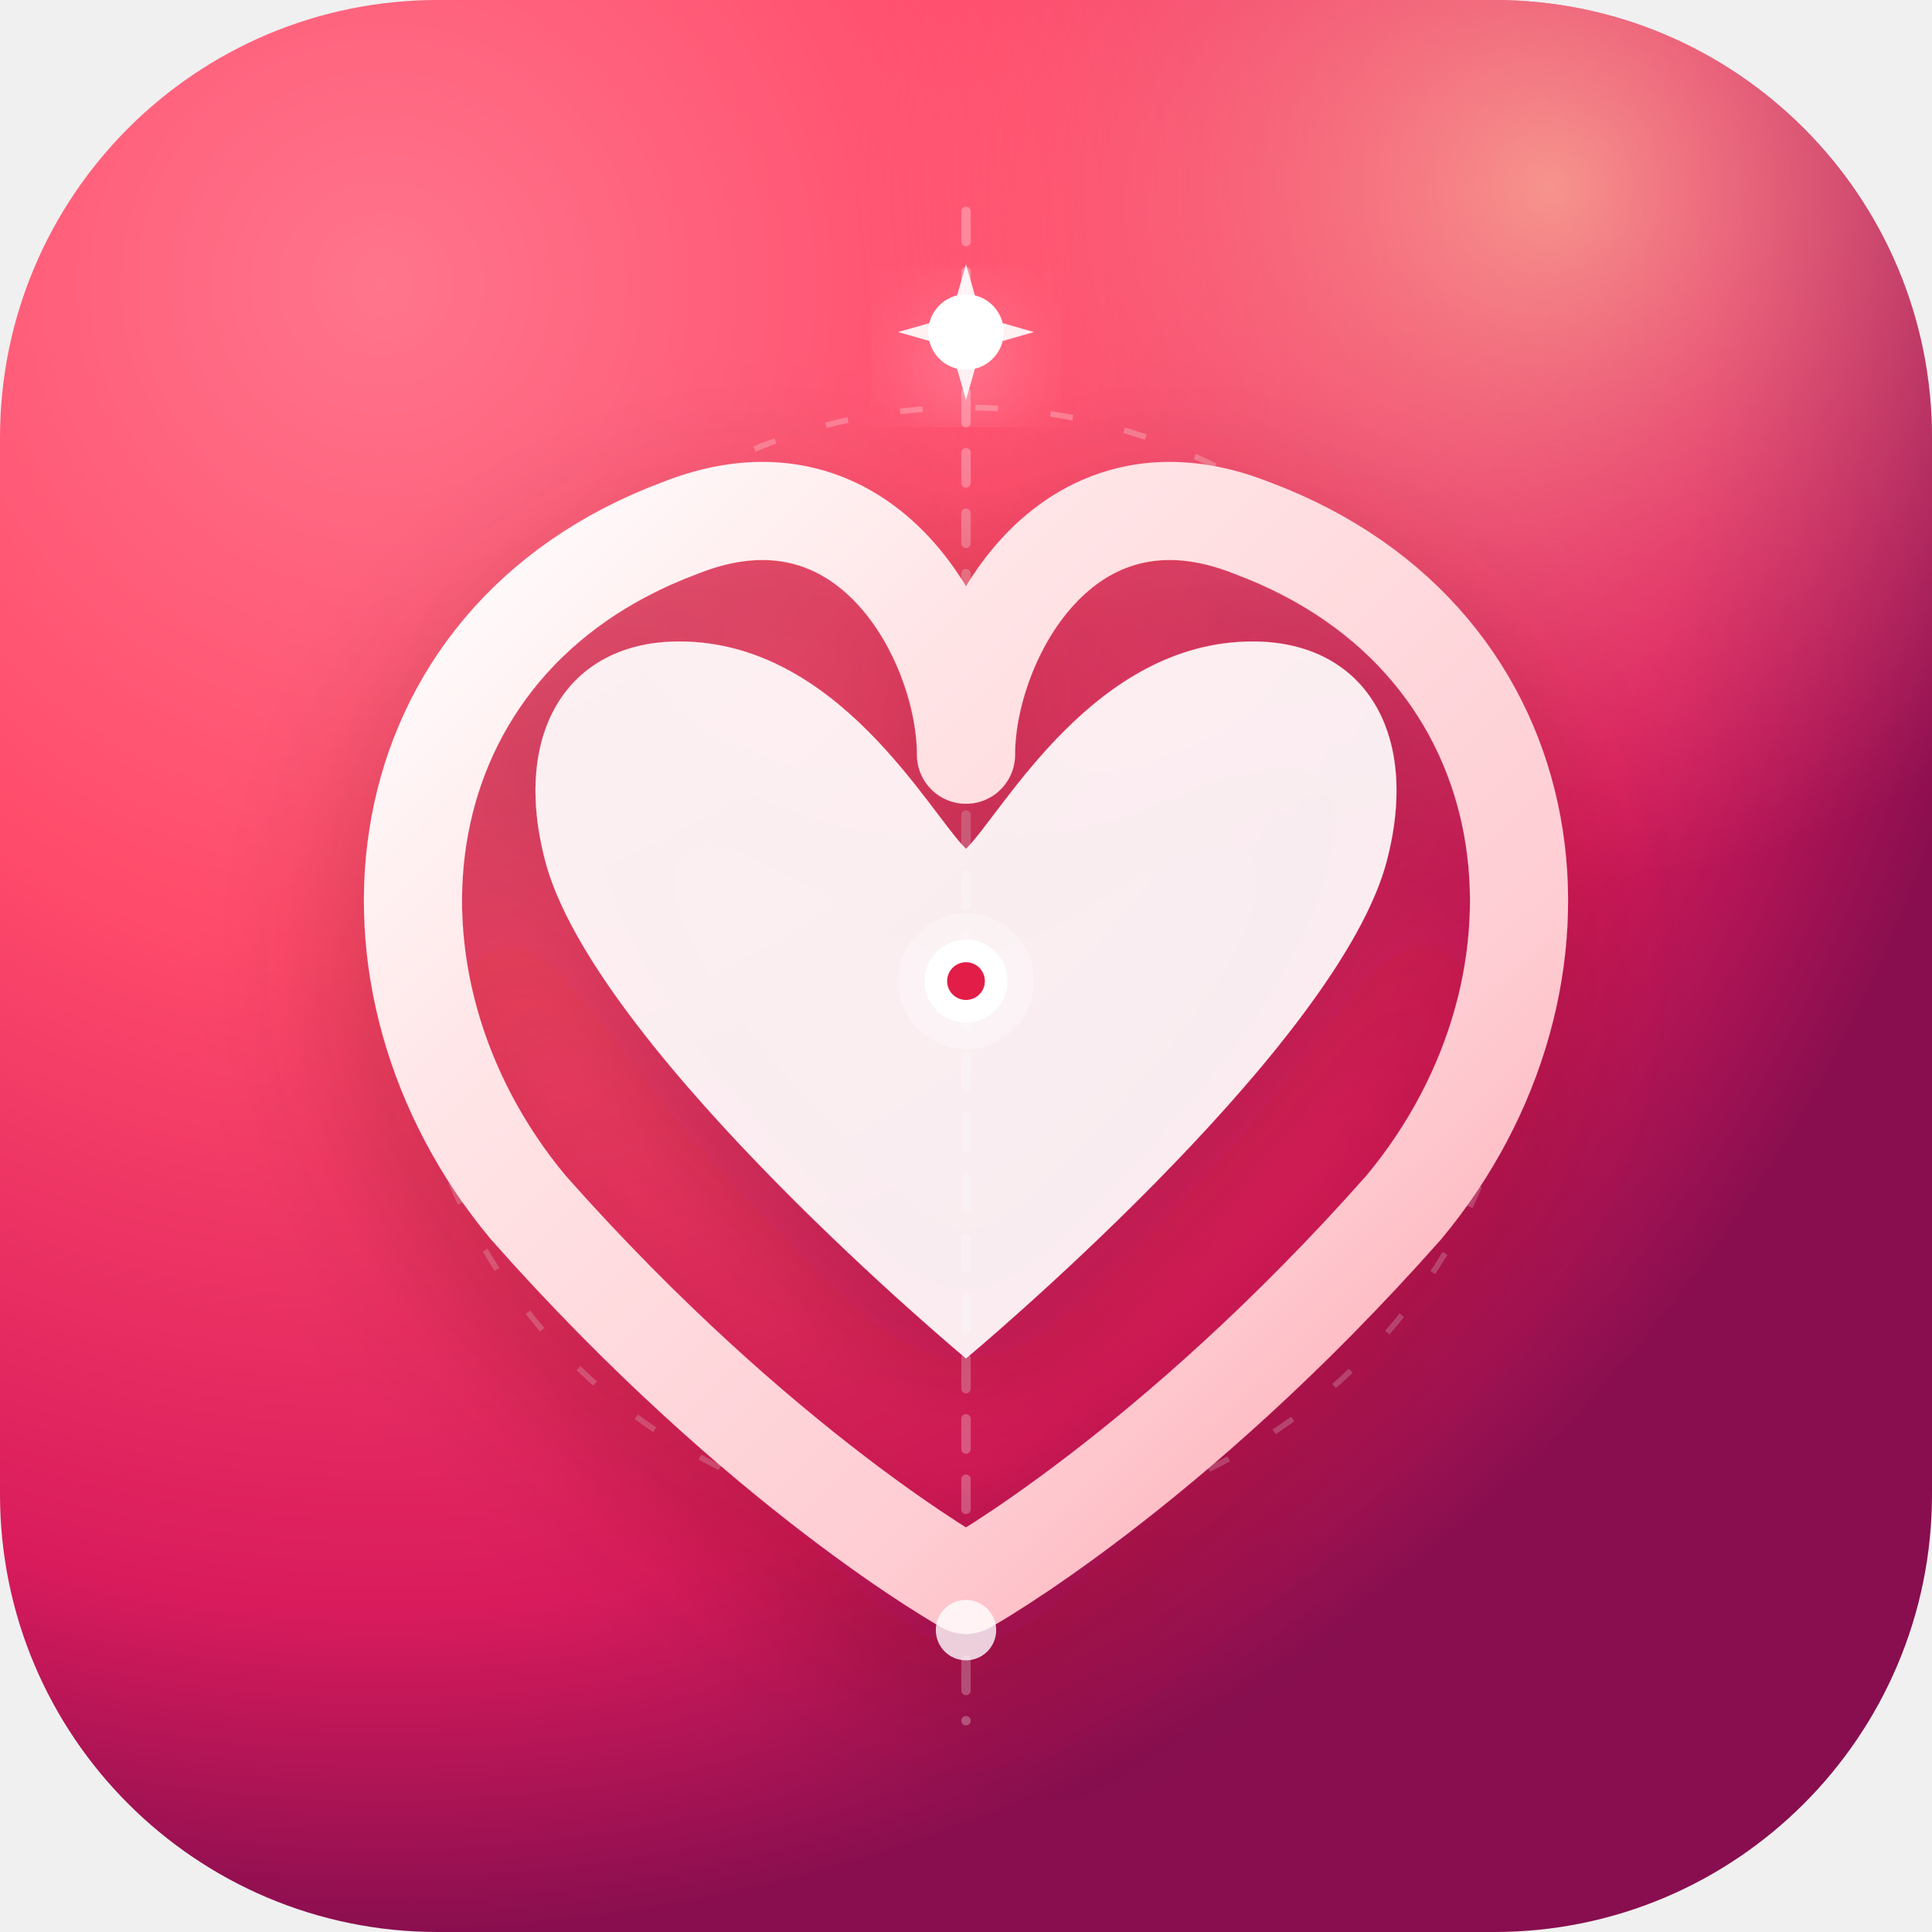
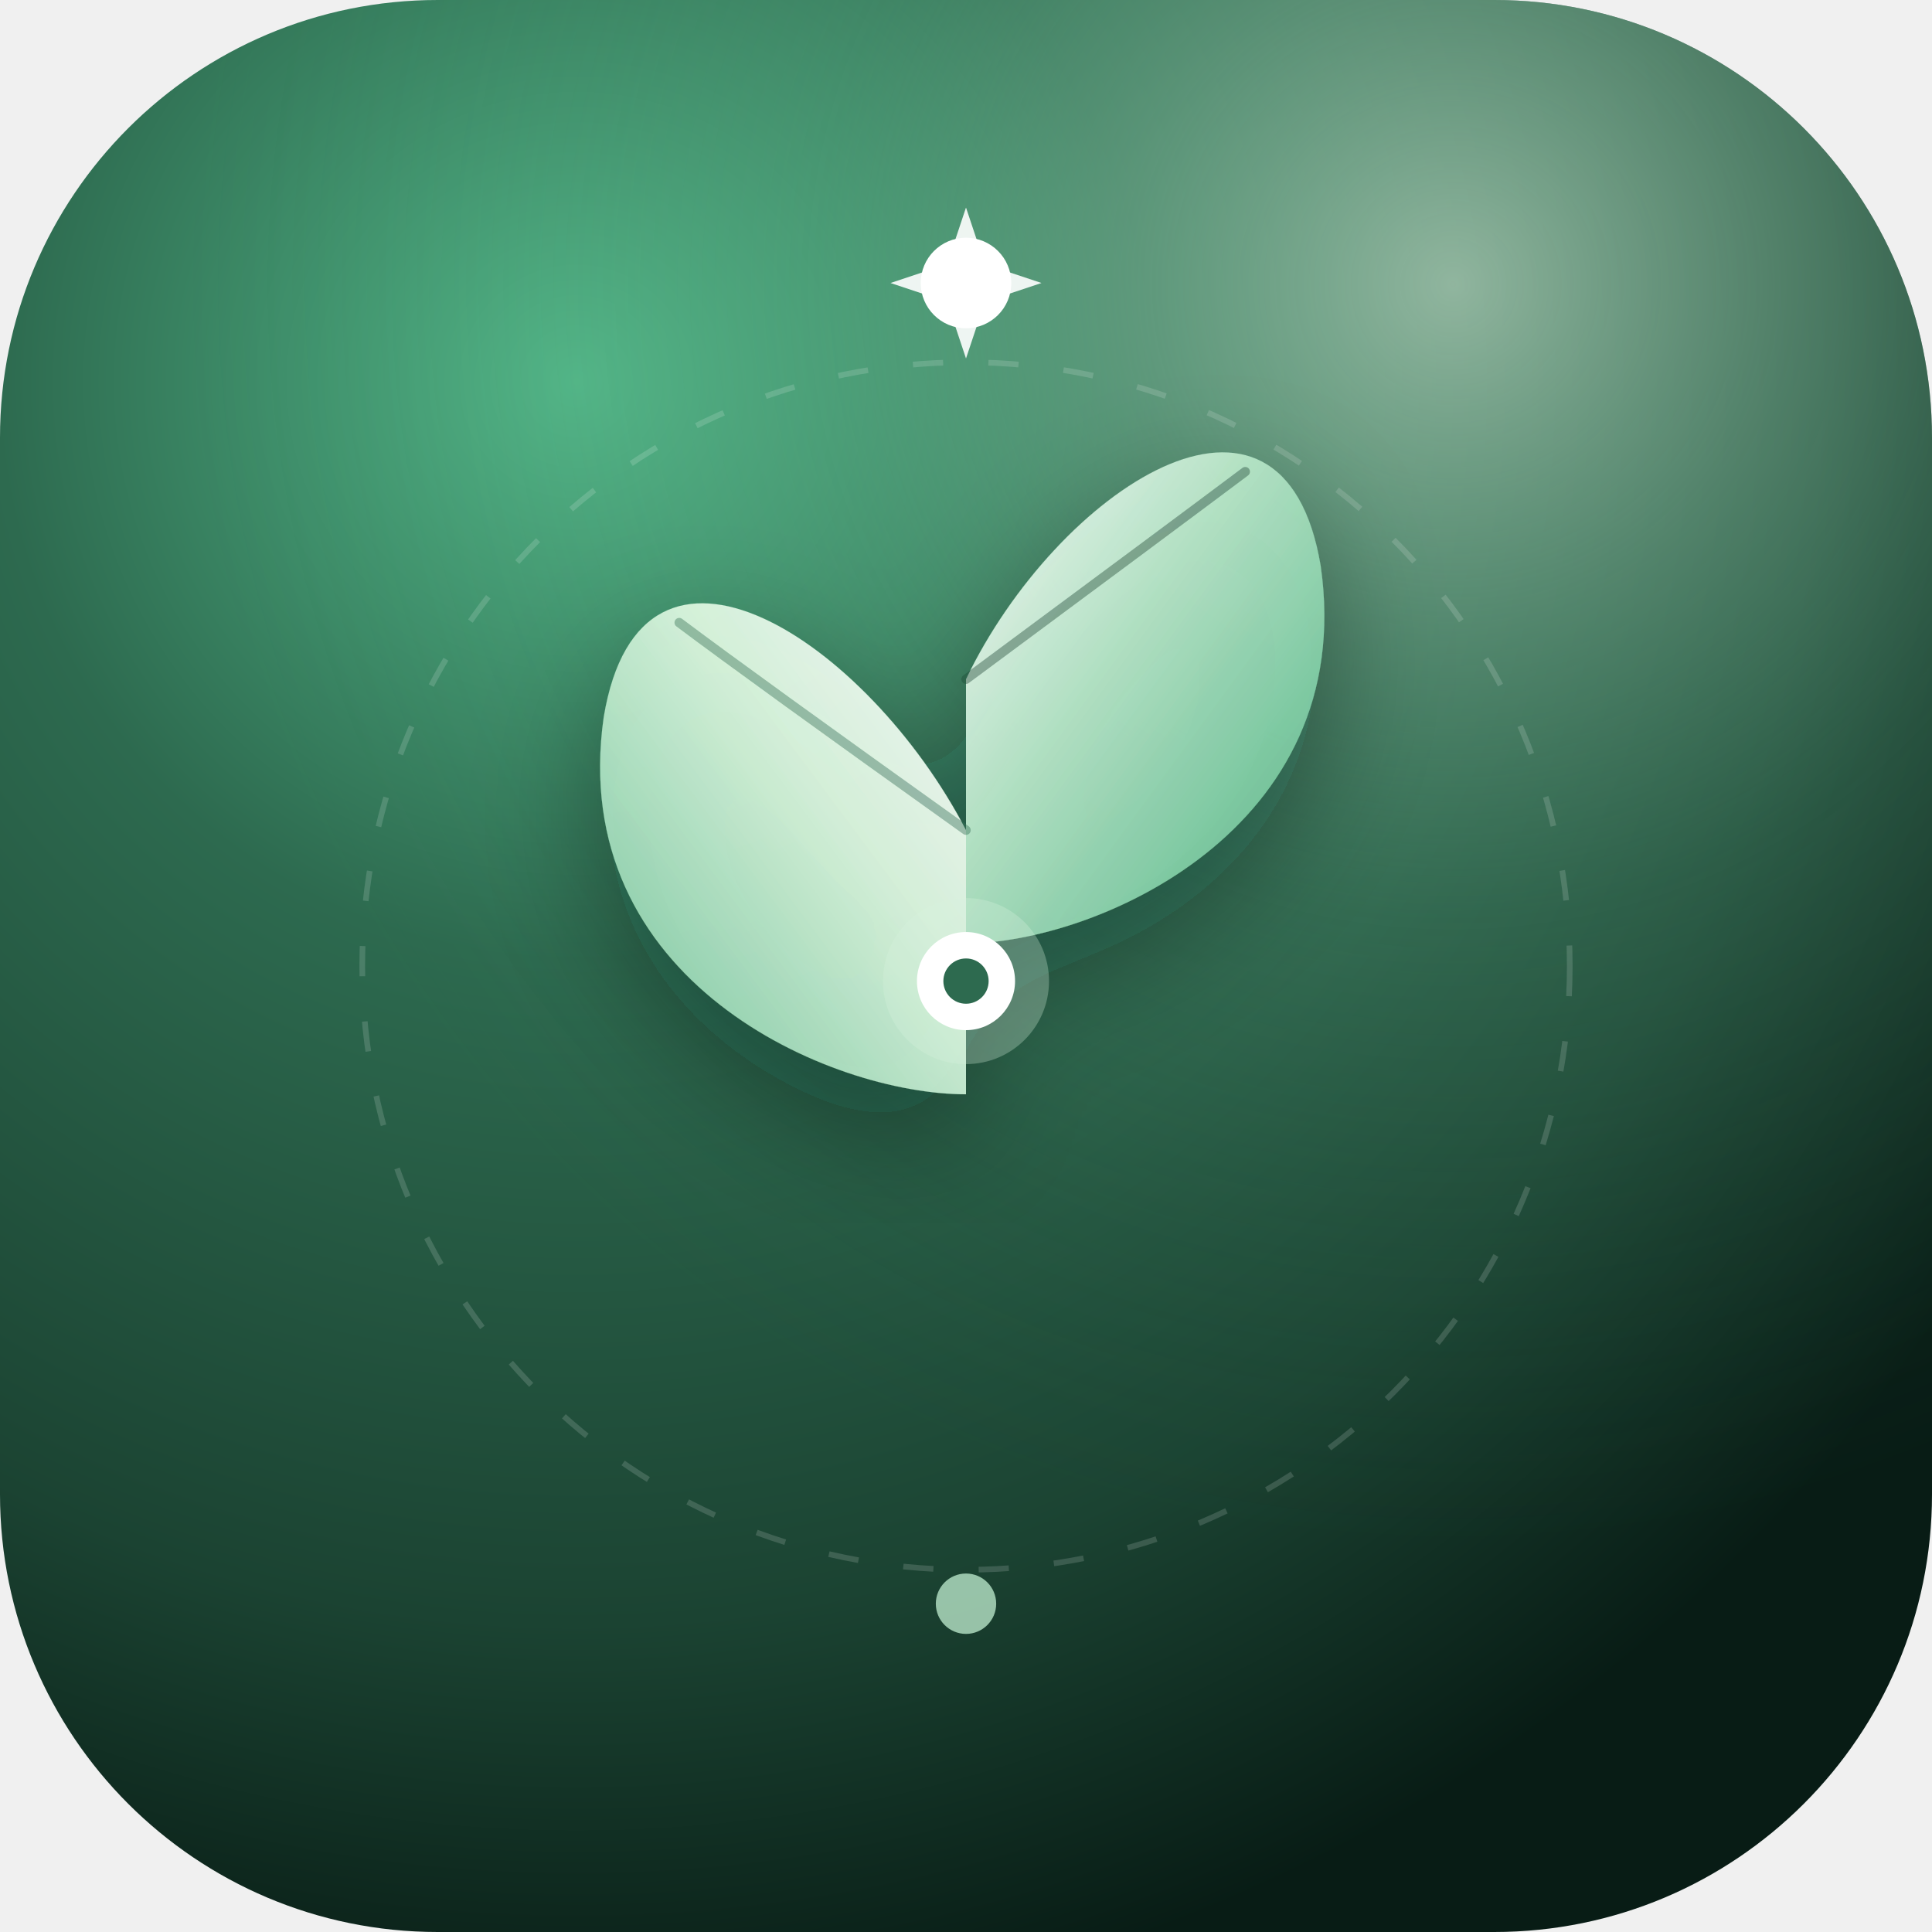
<svg xmlns="http://www.w3.org/2000/svg" viewBox="0 0 512 512" width="512" height="512">
  <defs>
-     <radialGradient id="meshGrad1" cx="20%" cy="15%" r="85%">
-       <stop offset="0%" stop-color="#ff758c" />
-       <stop offset="40%" stop-color="#ff4b6b" />
-       <stop offset="80%" stop-color="#d91b5c" />
-       <stop offset="100%" stop-color="#880e4f" />
+     <radialGradient id="natureMesh" cx="30%" cy="20%" r="85%">
+       <stop offset="0%" stop-color="#52b788" />
+       <stop offset="35%" stop-color="#2d6a4f" />
+       <stop offset="75%" stop-color="#1b4332" />
+       <stop offset="100%" stop-color="#081c15" />
    </radialGradient>
-     <radialGradient id="glowTop" cx="80%" cy="10%" r="60%">
-       <stop offset="0%" stop-color="#ffc3a0" stop-opacity="0.7" />
-       <stop offset="60%" stop-color="#ff758c" stop-opacity="0" />
+     <radialGradient id="sunGlow" cx="75%" cy="15%" r="65%">
+       <stop offset="0%" stop-color="#d8f3dc" stop-opacity="0.6" />
+       <stop offset="50%" stop-color="#74c69d" stop-opacity="0.2" />
+       <stop offset="100%" stop-color="#2d6a4f" stop-opacity="0" />
    </radialGradient>
-     <linearGradient id="ribbonGold" x1="0%" y1="0%" x2="100%" y2="100%">
-       <stop offset="0%" stop-color="#ffffff" />
-       <stop offset="30%" stop-color="#ffe4e6" />
-       <stop offset="70%" stop-color="#fecdd3" />
-       <stop offset="100%" stop-color="#fda4af" />
-     </linearGradient>
-     <linearGradient id="ribbonPurple" x1="0%" y1="100%" x2="100%" y2="0%">
-       <stop offset="0%" stop-color="#e0e7ff" />
-       <stop offset="50%" stop-color="#f5d0fe" />
+     <linearGradient id="leafGradLeft" x1="0%" y1="100%" x2="100%" y2="0%">
+       <stop offset="0%" stop-color="#74c69d" />
+       <stop offset="60%" stop-color="#d8f3dc" />
      <stop offset="100%" stop-color="#ffffff" />
    </linearGradient>
-     <filter id="smoothShadow" x="-20%" y="-20%" width="140%" height="140%">
-       <feDropShadow dx="0" dy="16" stdDeviation="20" flood-color="#4a041f" flood-opacity="0.35" />
-     </filter>
-     <filter id="innerGlow" x="-20%" y="-20%" width="140%" height="140%">
-       <feDropShadow dx="0" dy="8" stdDeviation="12" flood-color="#ffffff" flood-opacity="0.4" />
+     <linearGradient id="leafGradRight" x1="100%" y1="100%" x2="0%" y2="0%">
+       <stop offset="0%" stop-color="#52b788" />
+       <stop offset="60%" stop-color="#b7e4c7" />
+       <stop offset="100%" stop-color="#ffffff" />
+     </linearGradient>
+     <linearGradient id="stemGrad" x1="0%" y1="100%" x2="0%" y2="0%">
+       <stop offset="0%" stop-color="#74c69d" stop-opacity="0.4" />
+       <stop offset="50%" stop-color="#ffffff" stop-opacity="0.9" />
+       <stop offset="100%" stop-color="#ffffff" />
+     </linearGradient>
+     <filter id="softShadow" x="-20%" y="-20%" width="140%" height="140%">
+       <feDropShadow dx="0" dy="12" stdDeviation="16" flood-color="#081c15" flood-opacity="0.4" />
    </filter>
  </defs>
-   <rect width="512" height="512" rx="116" fill="url(#meshGrad1)" />
-   <rect width="512" height="512" rx="116" fill="url(#glowTop)" />
-   <line x1="256" y1="56" x2="256" y2="456" stroke="#ffffff" stroke-width="2.5" stroke-dasharray="8 8" stroke-linecap="round" opacity="0.3" />
-   <circle cx="256" cy="256" r="148" fill="none" stroke="#ffffff" stroke-width="1.5" stroke-opacity="0.25" stroke-dasharray="6 14" />
-   <g filter="url(#smoothShadow)">
-     <path d="M 140,320 C 90,260 100,170 180,140 C 230,120 256,170 256,200 C 256,170 282,120 332,140 C 412,170 422,260 372,320 C 310,390 256,420 256,420 C 256,420 202,390 140,320 Z" fill="none" stroke="url(#ribbonGold)" stroke-width="26" stroke-linecap="round" stroke-linejoin="round" />
-     <path d="M 180,170 C 150,170 135,195 145,230 C 160,280 256,360 256,360 C 256,360 352,280 367,230 C 377,195 362,170 332,170 C 290,170 266,215 256,225 C 246,215 222,170 180,170 Z" fill="#ffffff" opacity="0.9" />
+   <rect width="512" height="512" rx="116" fill="url(#natureMesh)" />
+   <rect width="512" height="512" rx="116" fill="url(#sunGlow)" />
+   <circle cx="256" cy="256" r="160" fill="none" stroke="#ffffff" stroke-width="1.5" stroke-opacity="0.15" stroke-dasharray="8 12" />
+   <line x1="256" y1="70" x2="256" y2="442" stroke="url(#stemGrad)" stroke-width="4" stroke-linecap="round" opacity="0.75" />
+   <g filter="url(#softShadow)">
+     <path d="M 256,290 C 220,290 150,260 160,190 C 170,130 230,170 256,220 Z" fill="url(#leafGradLeft)" opacity="0.95" />
+     <path d="M 256,250 C 290,250 360,220 350,150 C 340,90 280,130 256,180 Z" fill="url(#leafGradRight)" opacity="0.95" />
+     <path d="M 256,220 Q 200,180 180,165" stroke="#2d6a4f" stroke-width="2.5" stroke-linecap="round" fill="none" opacity="0.4" />
+     <path d="M 256,180 Q 310,140 330,125" stroke="#1b4332" stroke-width="2.5" stroke-linecap="round" fill="none" opacity="0.4" />
  </g>
-   <g transform="translate(256, 88)" filter="url(#innerGlow)">
-     <circle cx="0" cy="0" r="10" fill="#ffffff" />
-     <polygon points="0,-18 4,-4 18,0 4,4 0,18 -4,4 -18,0 -4,-4" fill="#ffffff" opacity="0.9" />
+   <g transform="translate(256, 75)">
+     <circle cx="0" cy="0" r="12" fill="#ffffff" />
+     <polygon points="0,-20 5,-5 20,0 5,5 0,20 -5,5 -20,0 -5,-5" fill="#ffffff" opacity="0.9" />
  </g>
  <g transform="translate(256, 260)">
-     <circle cx="0" cy="0" r="18" fill="#ffffff" opacity="0.3" />
-     <circle cx="0" cy="0" r="11" fill="#ffffff" />
-     <circle cx="0" cy="0" r="5" fill="#e11d48" />
+     <circle cx="0" cy="0" r="22" fill="#d8f3dc" opacity="0.3" />
+     <circle cx="0" cy="0" r="13" fill="#ffffff" />
+     <circle cx="0" cy="0" r="6" fill="#2d6a4f" />
  </g>
-   <g transform="translate(256, 432)">
-     <circle cx="0" cy="0" r="8" fill="#ffffff" opacity="0.8" />
+   <g transform="translate(256, 425)">
+     <circle cx="0" cy="0" r="8" fill="#b7e4c7" opacity="0.8" />
  </g>
</svg>
